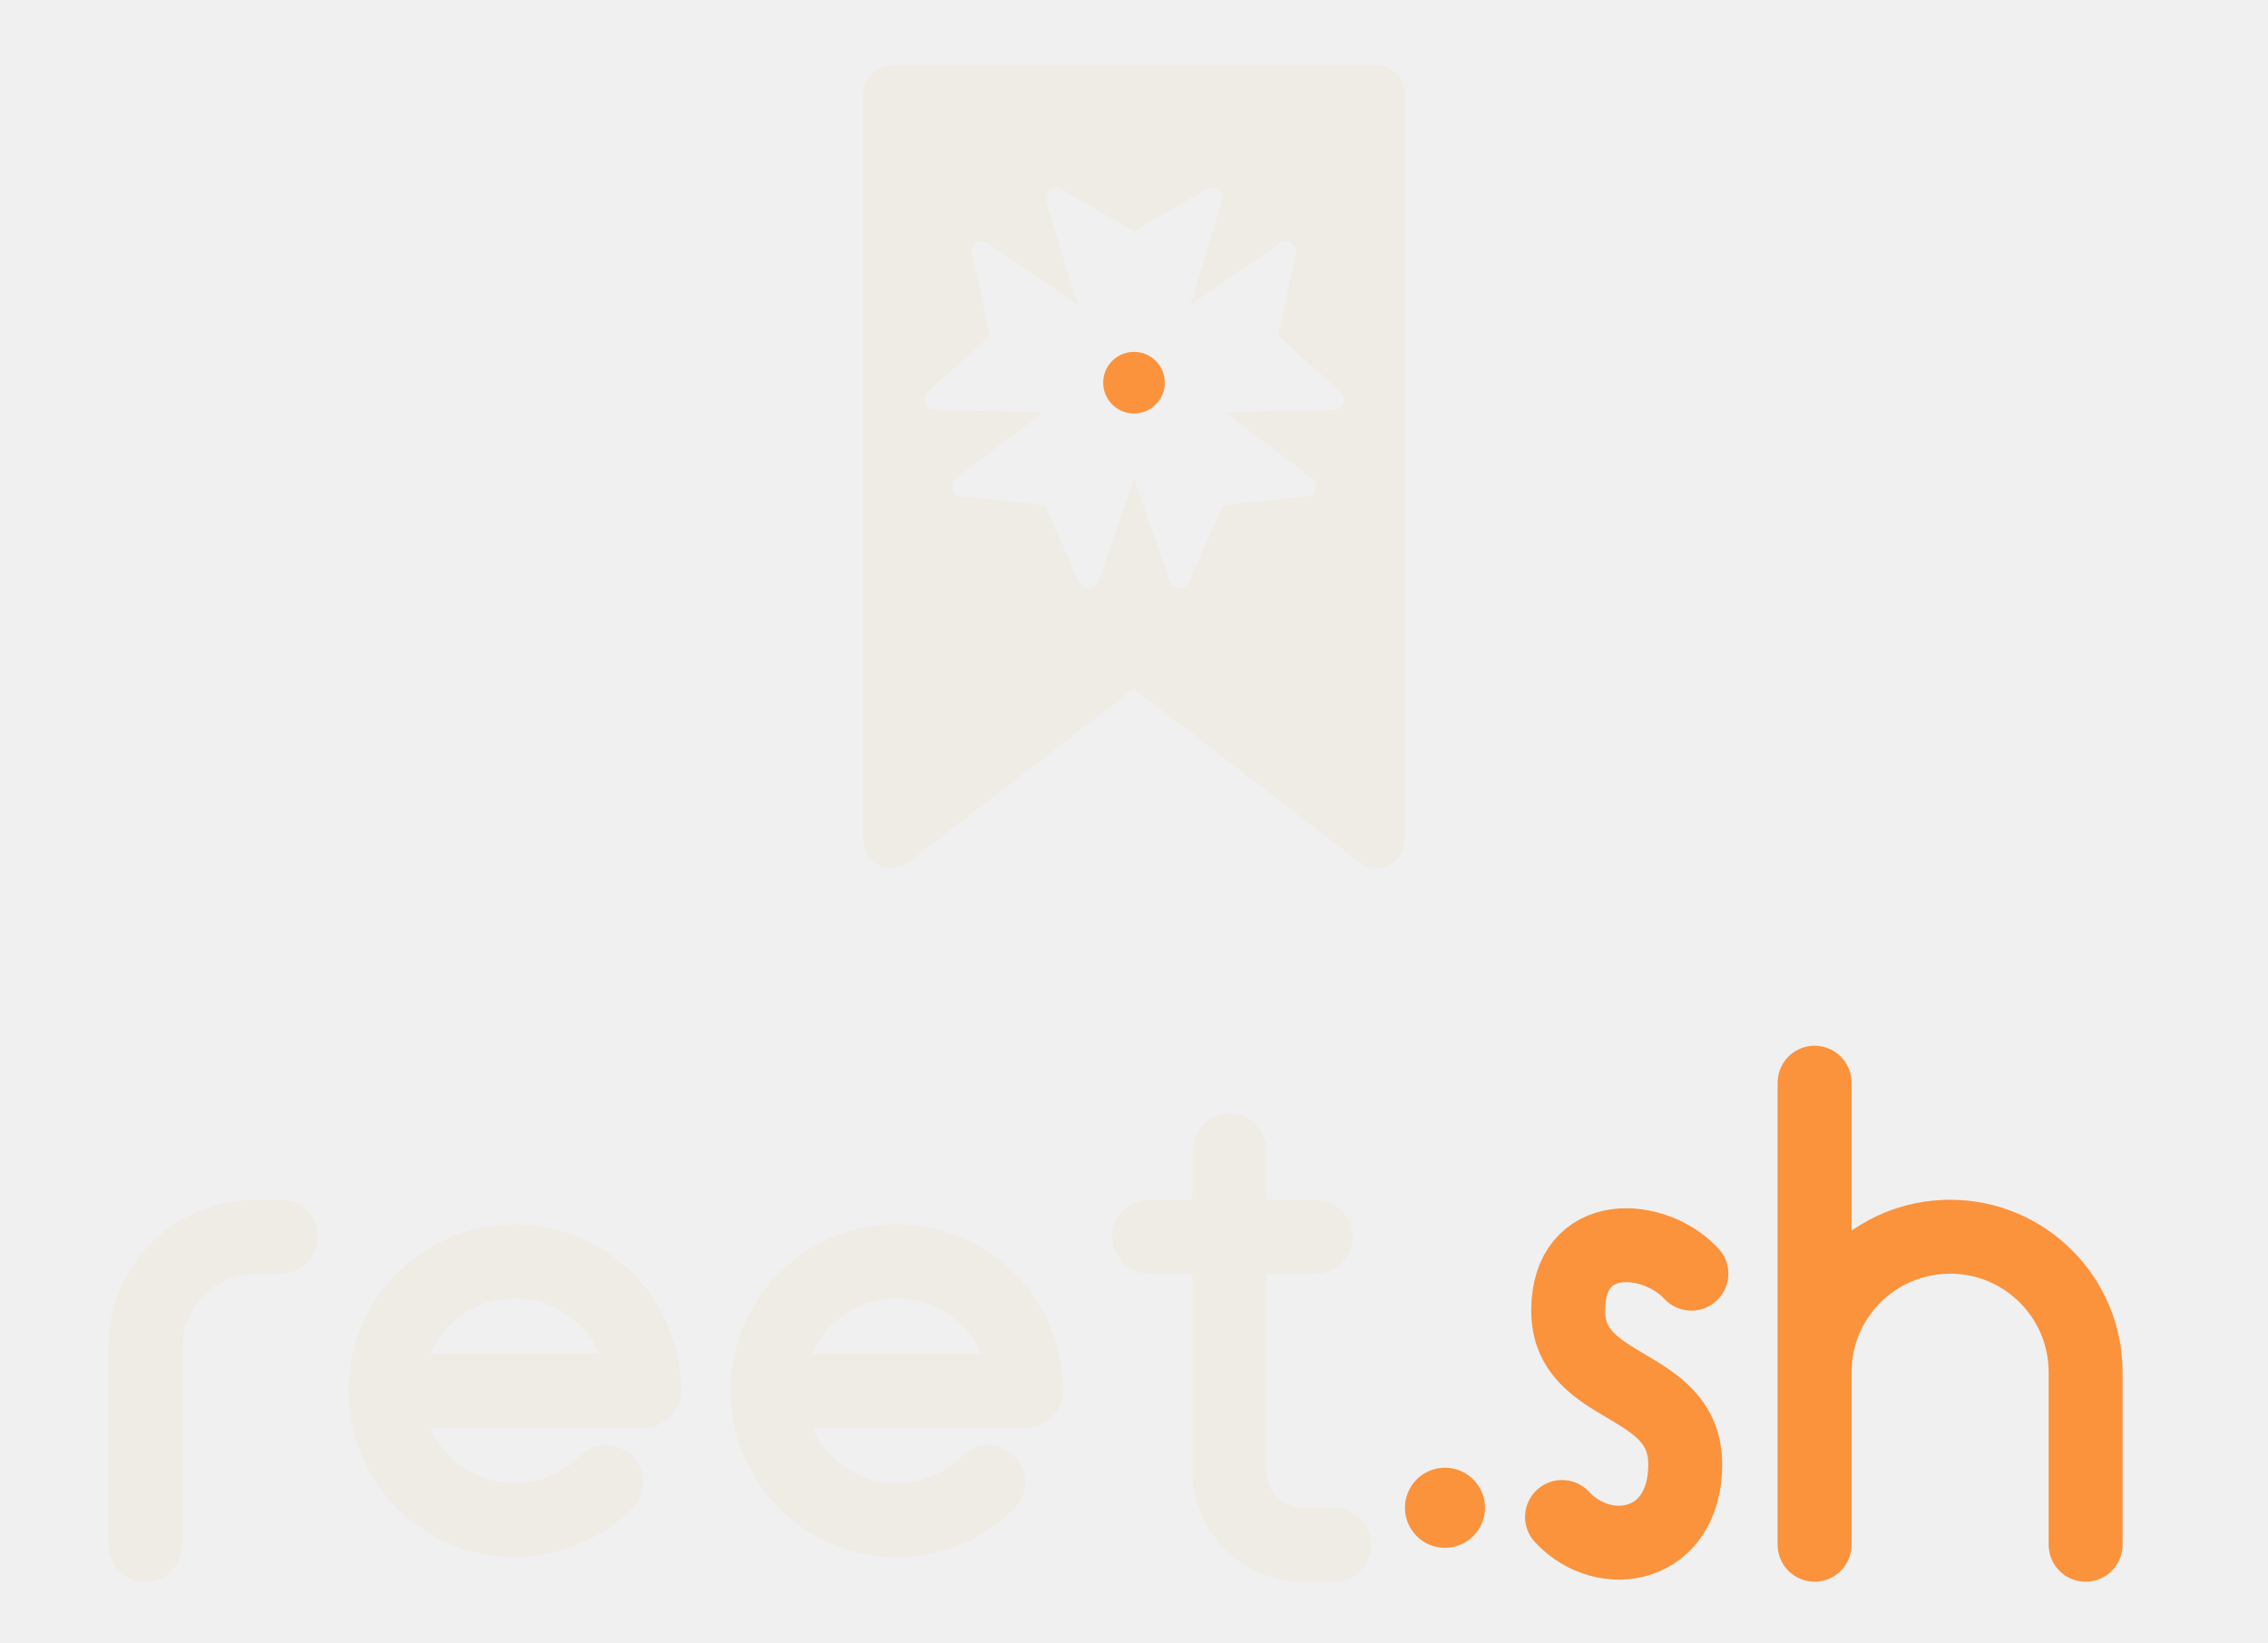
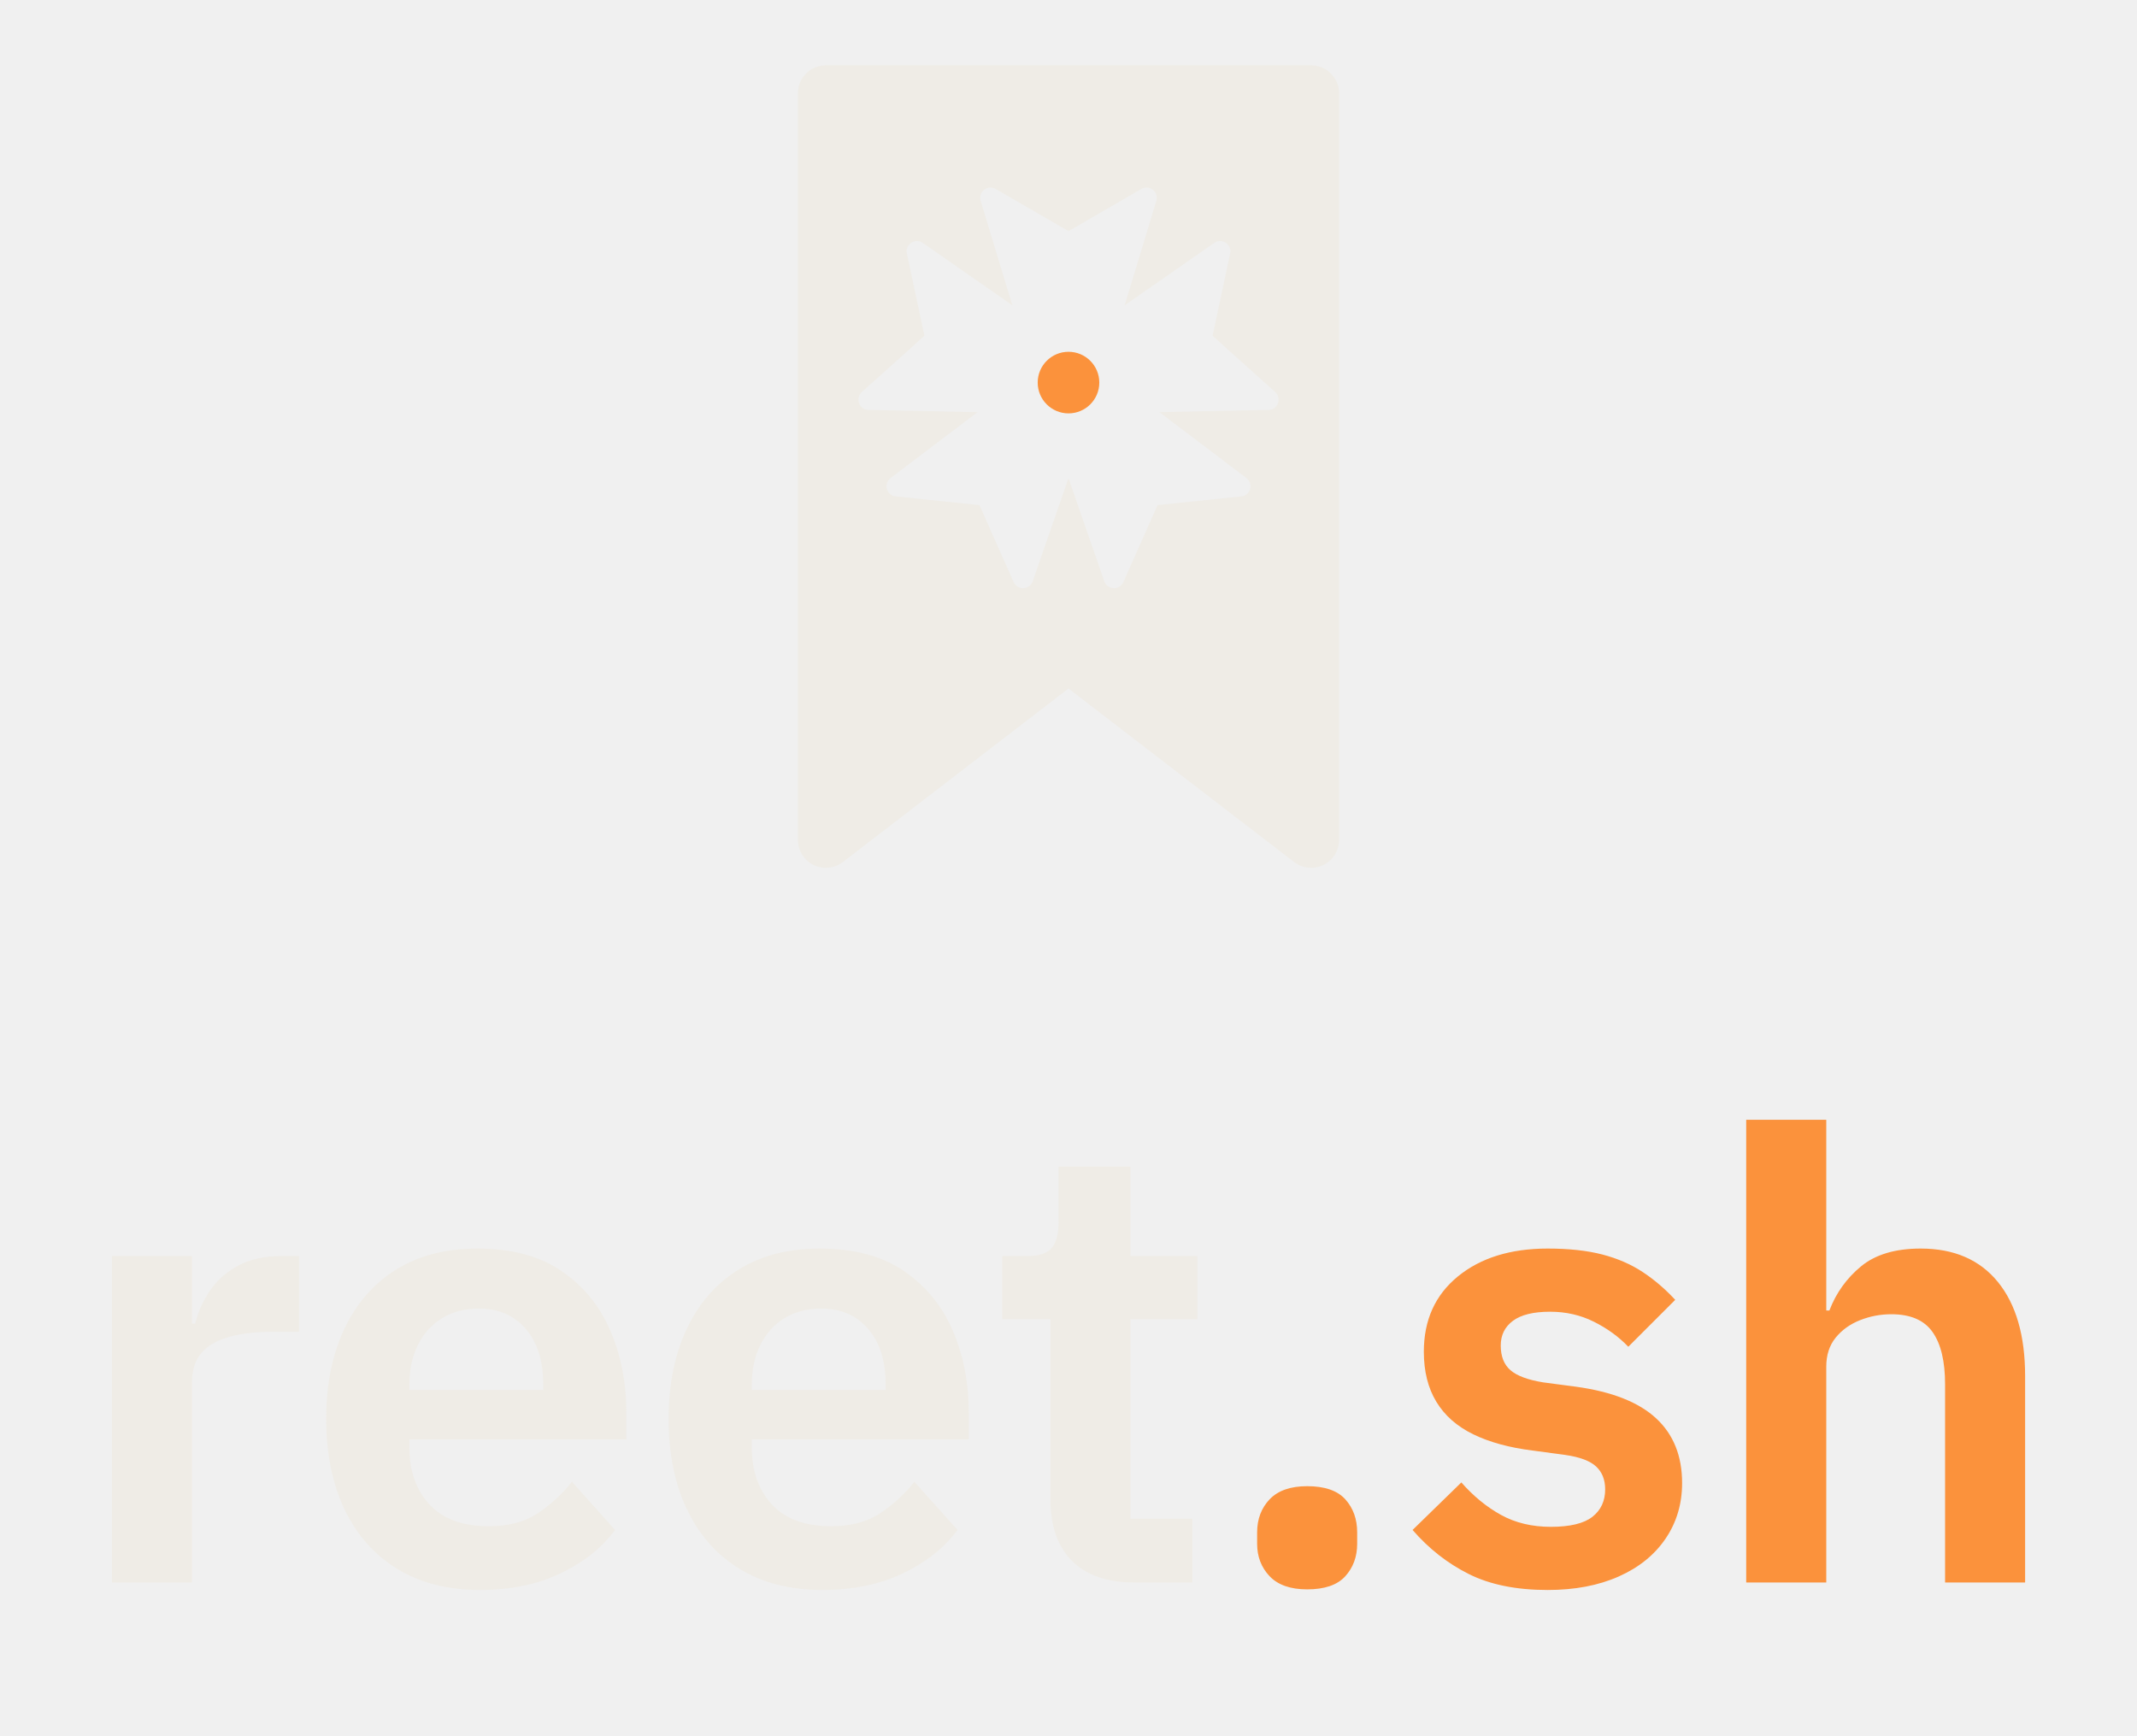
- <svg xmlns="http://www.w3.org/2000/svg" viewBox="0 0 243 176" role="img" aria-labelledby="t d">
-   <g id="icon" transform="translate(71.5,0)">
+ <svg xmlns="http://www.w3.org/2000/svg" viewBox="0 0 229 186" role="img" aria-labelledby="t d">
+   <g id="icon" transform="translate(64.5,0)">
    <mask id="rose-color-dark">
      <rect width="100" height="100" fill="#fff" />
      <g transform="translate(50,41) scale(0.44)">
        <path d="M-9,-12H9L19,-45L0,-34L-19,-45Z" transform="rotate(0)" fill="#000" stroke="#000" stroke-width="5" stroke-linejoin="round" />
        <path d="M-9,-12H9L19,-45L0,-34L-19,-45Z" transform="rotate(72)" fill="#000" stroke="#000" stroke-width="5" stroke-linejoin="round" />
        <path d="M-9,-12H9L19,-45L0,-34L-19,-45Z" transform="rotate(144)" fill="#000" stroke="#000" stroke-width="5" stroke-linejoin="round" />
        <path d="M-9,-12H9L19,-45L0,-34L-19,-45Z" transform="rotate(216)" fill="#000" stroke="#000" stroke-width="5" stroke-linejoin="round" />
        <path d="M-9,-12H9L19,-45L0,-34L-19,-45Z" transform="rotate(288)" fill="#000" stroke="#000" stroke-width="5" stroke-linejoin="round" />
        <circle r="13" fill="#000" />
        <circle r="7.5" fill="#fff" />
      </g>
    </mask>
    <path mask="url(#rose-color-dark)" fill="#efece6" stroke="#efece6" stroke-width="6" stroke-linejoin="round" d="M24,10H76V90L50,70L24,90Z" />
    <circle cx="50" cy="41" r="3.3" fill="#fb923c" />
  </g>
-   <g transform="translate(11.6,116) scale(0.33)">
-     <g id="wordmark" fill="none" stroke-width="24" stroke-linecap="round" stroke-linejoin="round">
-       <path stroke="#efece6" d="M12,150V86A36,36 0 0 1 48,50H56 M90,100H174A42,42 0 1 0 161.7,129.7 M214,100H298A42,42 0 1 0 285.7,129.7 M364,22V126A24,24 0 0 0 388,150H398 M338,50H392" />
-       <circle fill="#fb923c" cx="434" cy="138" r="13" />
-       <path stroke="#fb923c" d="M514,62C502,49 474,47 474,74C474,101 512,96 512,124C512,151 486,156 472,141 M554,0V150M554,94A44,44 0 0 1 642,94V150" />
+   <g transform="translate(12.00,120) scale(0.3498)">
+     <g id="wordmark">
+       <path fill="#efece6" d="M24.52 141.76H0V41.76H24.52V62.45H25.48Q26.82 57.09 29.98 52.39Q33.14 47.7 38.6 44.73Q44.06 41.76 51.92 41.76H57.28V64.94H49.62Q41.38 64.94 35.73 66.57Q30.08 68.2 27.3 71.55Q24.52 74.9 24.52 80.46Z M112.75 144.06Q98 144.06 87.46 137.64Q76.93 131.23 71.28 119.44Q65.62 107.66 65.62 91.57Q65.62 75.86 71.18 64.08Q76.74 52.3 87.08 45.88Q97.43 39.46 111.98 39.46Q127.69 39.46 137.75 46.36Q147.81 53.26 152.69 64.66Q157.58 76.05 157.58 89.85V97.89H91.1V100.38Q91.1 111.11 97.23 117.82Q103.36 124.52 115.43 124.52Q124.44 124.52 130.38 120.59Q136.31 116.67 140.91 110.92L154.13 125.67Q148 133.91 137.37 138.98Q126.74 144.06 112.75 144.06ZM112.37 57.85Q105.85 57.85 101.07 60.82Q96.28 63.79 93.69 69.06Q91.1 74.33 91.1 81.23V82.76H132.1V81.03Q132.1 73.95 129.8 68.87Q127.5 63.79 123.1 60.82Q118.69 57.85 112.37 57.85Z M217.65 144.06Q202.9 144.06 192.36 137.64Q181.82 131.23 176.17 119.44Q170.52 107.66 170.52 91.57Q170.52 75.86 176.08 64.08Q181.63 52.3 191.98 45.88Q202.32 39.46 216.88 39.46Q232.59 39.46 242.65 46.36Q252.7 53.26 257.59 64.66Q262.48 76.05 262.48 89.85V97.89H196V100.38Q196 111.11 202.13 117.82Q208.26 124.52 220.33 124.52Q229.33 124.52 235.27 120.59Q241.21 116.67 245.81 110.92L259.03 125.67Q252.9 133.91 242.26 138.98Q231.63 144.06 217.65 144.06ZM217.26 57.85Q210.75 57.85 205.96 60.82Q201.17 63.79 198.59 69.06Q196 74.33 196 81.23V82.76H237V81.03Q237 73.95 234.7 68.87Q232.4 63.79 227.99 60.82Q223.59 57.85 217.26 57.85Z M330.97 141.76H313.35Q300.7 141.76 294.1 135.15Q287.49 128.54 287.49 116.28V61.11H272.74V41.76H280.4Q285.95 41.76 287.97 39.18Q289.98 36.59 289.98 31.42V14.37H312.01V41.76H332.51V61.11H312.01V122.22H330.97Z" />
+       <path fill="#fb923c" d="M366.14 143.87Q358.48 143.87 354.64 139.85Q350.81 135.82 350.81 129.89V126.44Q350.81 120.31 354.64 116.28Q358.48 112.26 366.14 112.26Q374.18 112.26 377.82 116.28Q381.46 120.31 381.46 126.44V129.89Q381.46 135.82 377.82 139.85Q374.18 143.87 366.14 143.87Z M439.81 144.06Q425.44 144.06 415.67 139.18Q405.9 134.29 398.43 125.67L413.37 111.11Q418.93 117.43 425.54 121.07Q432.15 124.71 440.77 124.71Q449.58 124.71 453.51 121.65Q457.43 118.58 457.43 113.22Q457.43 108.81 454.66 106.23Q451.88 103.64 445.17 102.68L435.21 101.34Q424.48 100 417.01 96.36Q409.54 92.72 405.71 86.4Q401.88 80.08 401.88 71.07Q401.88 56.51 412.32 47.99Q422.76 39.46 439.81 39.46Q449.58 39.46 456.57 41.28Q463.56 43.1 468.93 46.65Q474.29 50.19 478.89 55.17L464.52 69.54Q460.11 64.94 453.98 61.88Q447.85 58.81 440.57 58.81Q432.91 58.81 429.18 61.59Q425.44 64.37 425.44 69.16Q425.44 74.14 428.41 76.72Q431.38 79.31 438.47 80.46L448.62 81.8Q465.1 84.1 473.05 91.48Q481 98.85 481 111.3Q481 120.88 475.92 128.35Q470.84 135.82 461.55 139.94Q452.26 144.06 439.81 144.06Z M500.64 141.76V0H525.16V58.43H526.12Q529.19 50.38 535.8 44.92Q542.41 39.46 554.09 39.46Q569.42 39.46 577.75 49.71Q586.08 59.96 586.08 78.54V141.76H561.56V81.03Q561.56 70.5 557.73 65.04Q553.9 59.58 545.09 59.58Q540.11 59.58 535.51 61.4Q530.91 63.22 528.04 66.76Q525.16 70.31 525.16 75.67V141.76Z" />
    </g>
  </g>
</svg>
